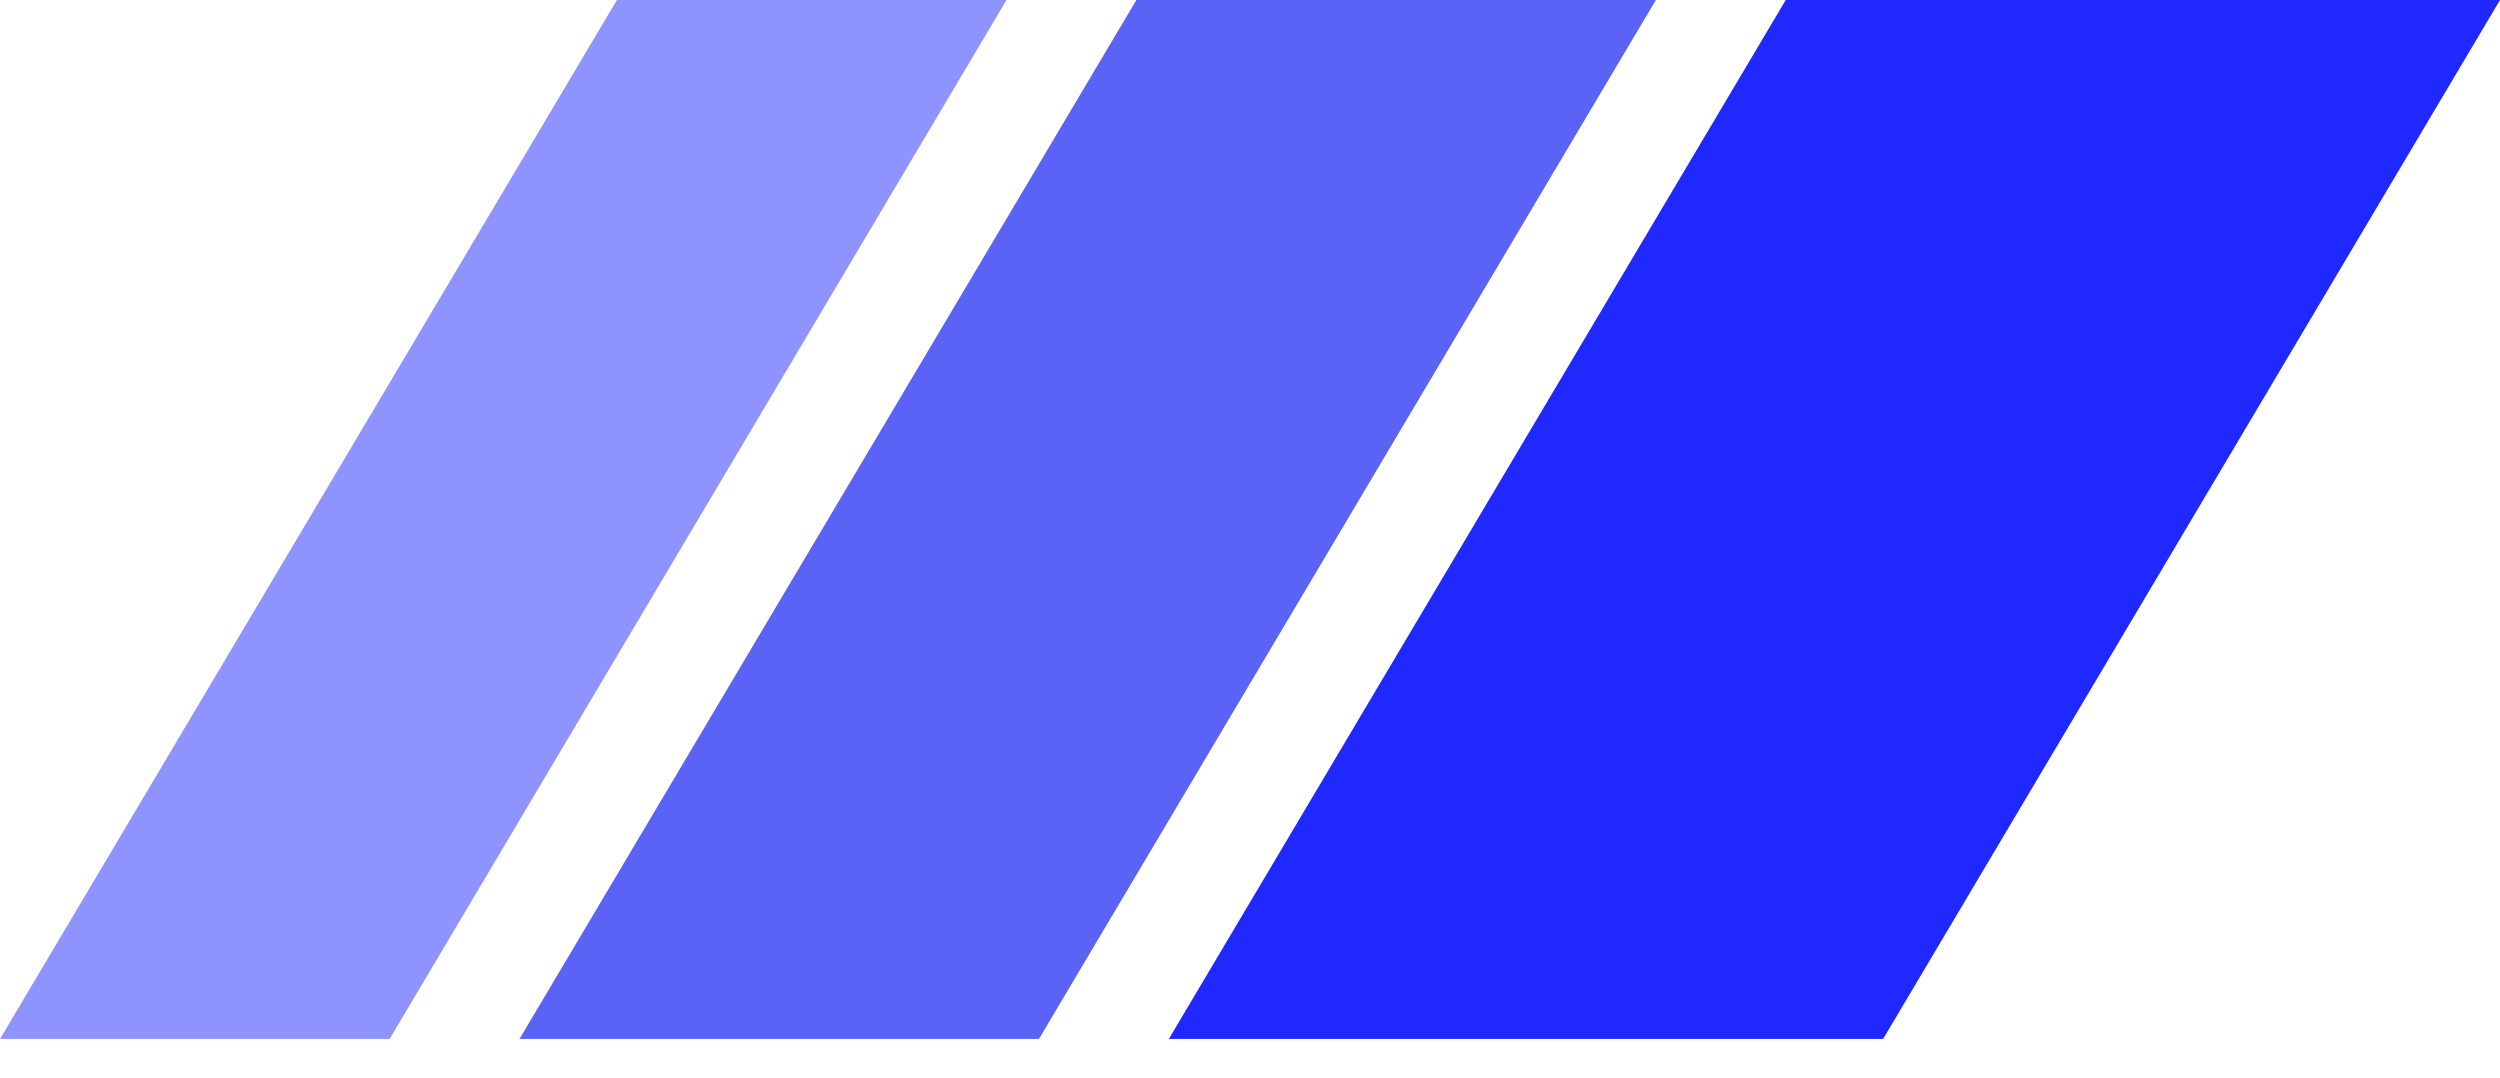
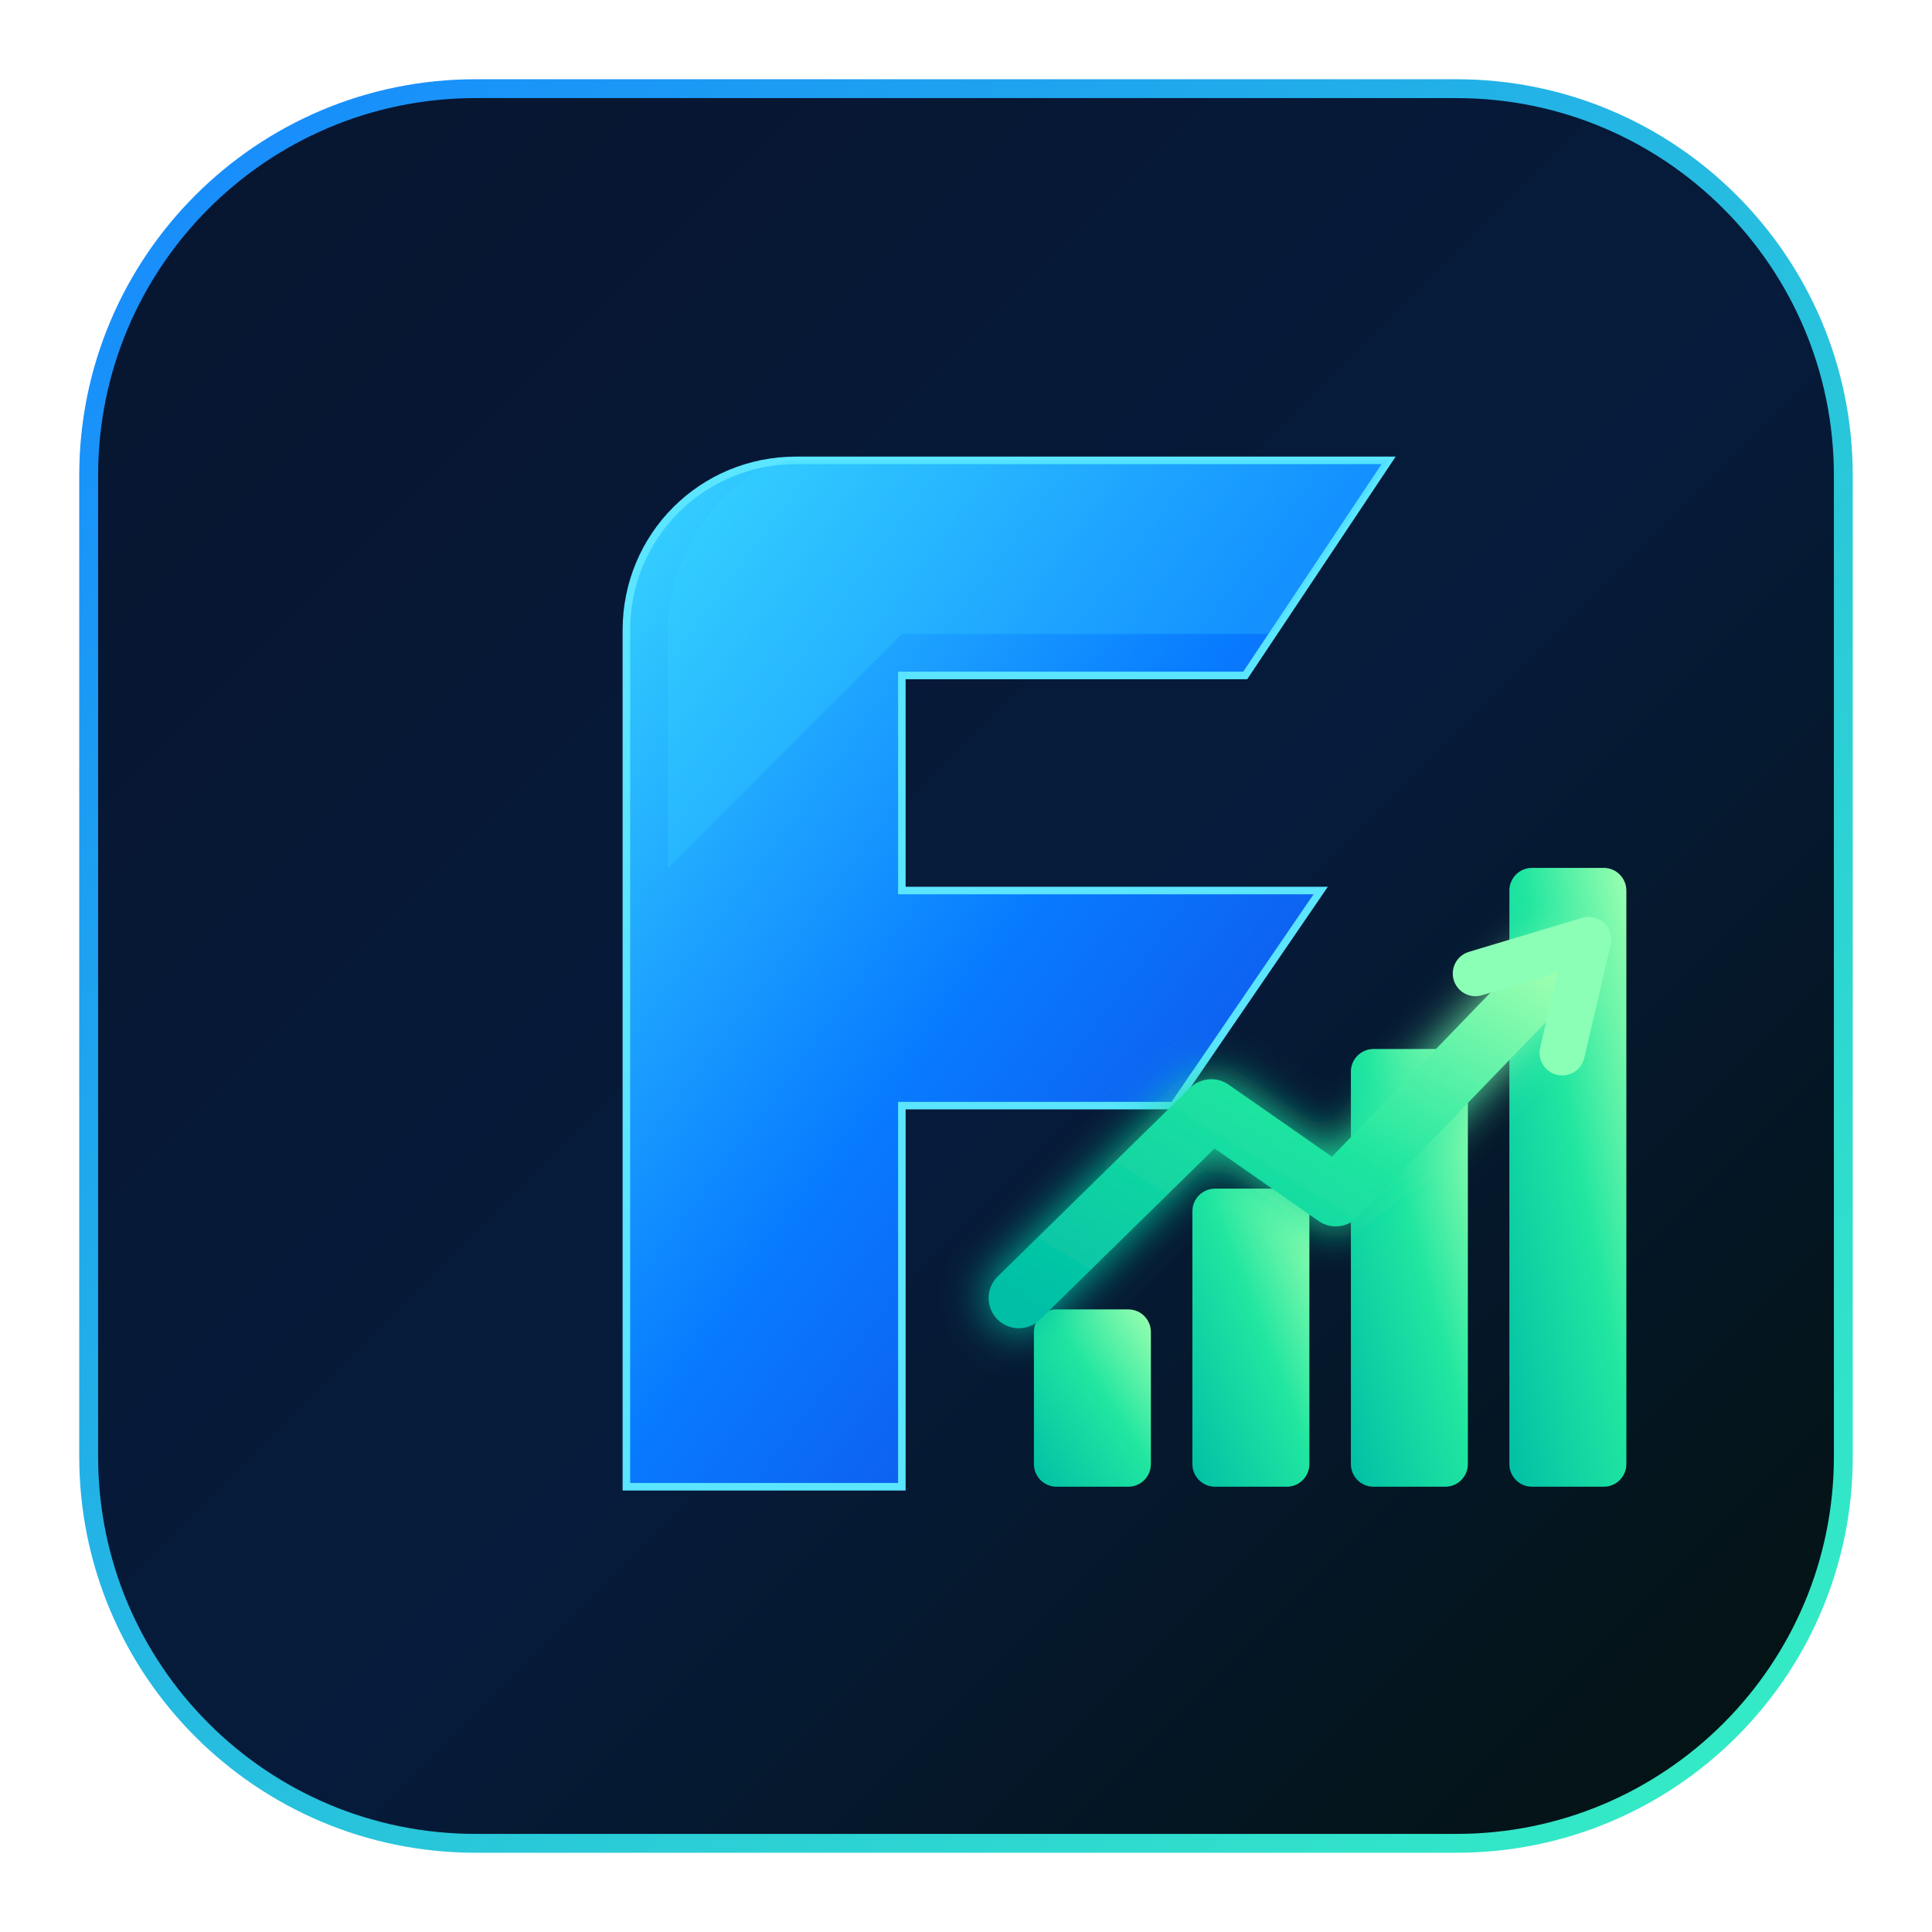
- <svg xmlns="http://www.w3.org/2000/svg" width="58" height="25" viewBox="0 0 58 25" fill="none">
-   <path d="M41.429 0H58L43.688 24.104H27.117L41.429 0Z" fill="#1E28FF" />
-   <path d="M26.364 0H38.416L24.104 24.104H12.052L26.364 0Z" fill="#5B62F6" />
-   <path d="M14.312 0H23.351L9.039 24.104H0L14.312 0Z" fill="#8E93FF" />
+ <svg xmlns="http://www.w3.org/2000/svg" viewBox="0 0 512 512" role="img" aria-labelledby="title desc">
+   <defs>
+     <linearGradient id="bg" x1="0" y1="0" x2="1" y2="1">
+       <stop offset="0" stop-color="#07152F" />
+       <stop offset=".55" stop-color="#061B3B" />
+       <stop offset="1" stop-color="#03120F" />
+     </linearGradient>
+     <linearGradient id="f" x1="0" y1="0" x2="1" y2="1">
+       <stop offset="0" stop-color="#39D8FF" />
+       <stop offset=".48" stop-color="#087BFF" />
+       <stop offset="1" stop-color="#1738D9" />
+     </linearGradient>
+     <linearGradient id="growth" x1="0" y1="1" x2="1" y2="0">
+       <stop offset="0" stop-color="#00BFA6" />
+       <stop offset=".55" stop-color="#20E6A0" />
+       <stop offset="1" stop-color="#9CFFB0" />
+     </linearGradient>
+     <linearGradient id="edge" x1="0" y1="0" x2="1" y2="1">
+       <stop offset="0" stop-color="#1688FF" />
+       <stop offset="1" stop-color="#35F0C2" />
+     </linearGradient>
+     <filter id="glow" x="-40%" y="-40%" width="180%" height="180%">
+       <feGaussianBlur stdDeviation="6" result="b" />
+       <feMerge>
+         <feMergeNode in="b" />
+         <feMergeNode in="SourceGraphic" />
+       </feMerge>
+     </filter>
+   </defs>
+   <rect x="22" y="22" width="468" height="468" rx="104" fill="url(#bg)" />
+   <rect x="23.5" y="23.5" width="465" height="465" rx="102.5" fill="none" stroke="url(#edge)" stroke-width="5" />
+   <path d="M166 394V167c0-25 20-45 45-45h157l-38 57H239v57h111l-39 57H239v101z" fill="url(#f)" stroke="#5BE5FF" stroke-width="2" />
+   <path d="M211 122h157l-31 46H239l-62 62v-63c0-25 20-45 34-45z" fill="#38D6FF" opacity=".25" />
+   <g fill="url(#growth)">
+     <rect x="274" y="347" width="31" height="47" rx="6" />
+     <rect x="316" y="315" width="31" height="79" rx="6" />
+     <rect x="358" y="278" width="31" height="116" rx="6" />
+     <rect x="400" y="230" width="31" height="164" rx="6" />
+   </g>
+   <path d="M270 344L321 294L354 317L411 258" fill="none" stroke="url(#growth)" stroke-width="16" stroke-linecap="round" stroke-linejoin="round" filter="url(#glow)" />
+   <path d="M391 258L421 249L414 279" fill="none" stroke="#8CFFB6" stroke-width="12" stroke-linecap="round" stroke-linejoin="round" />
</svg>
